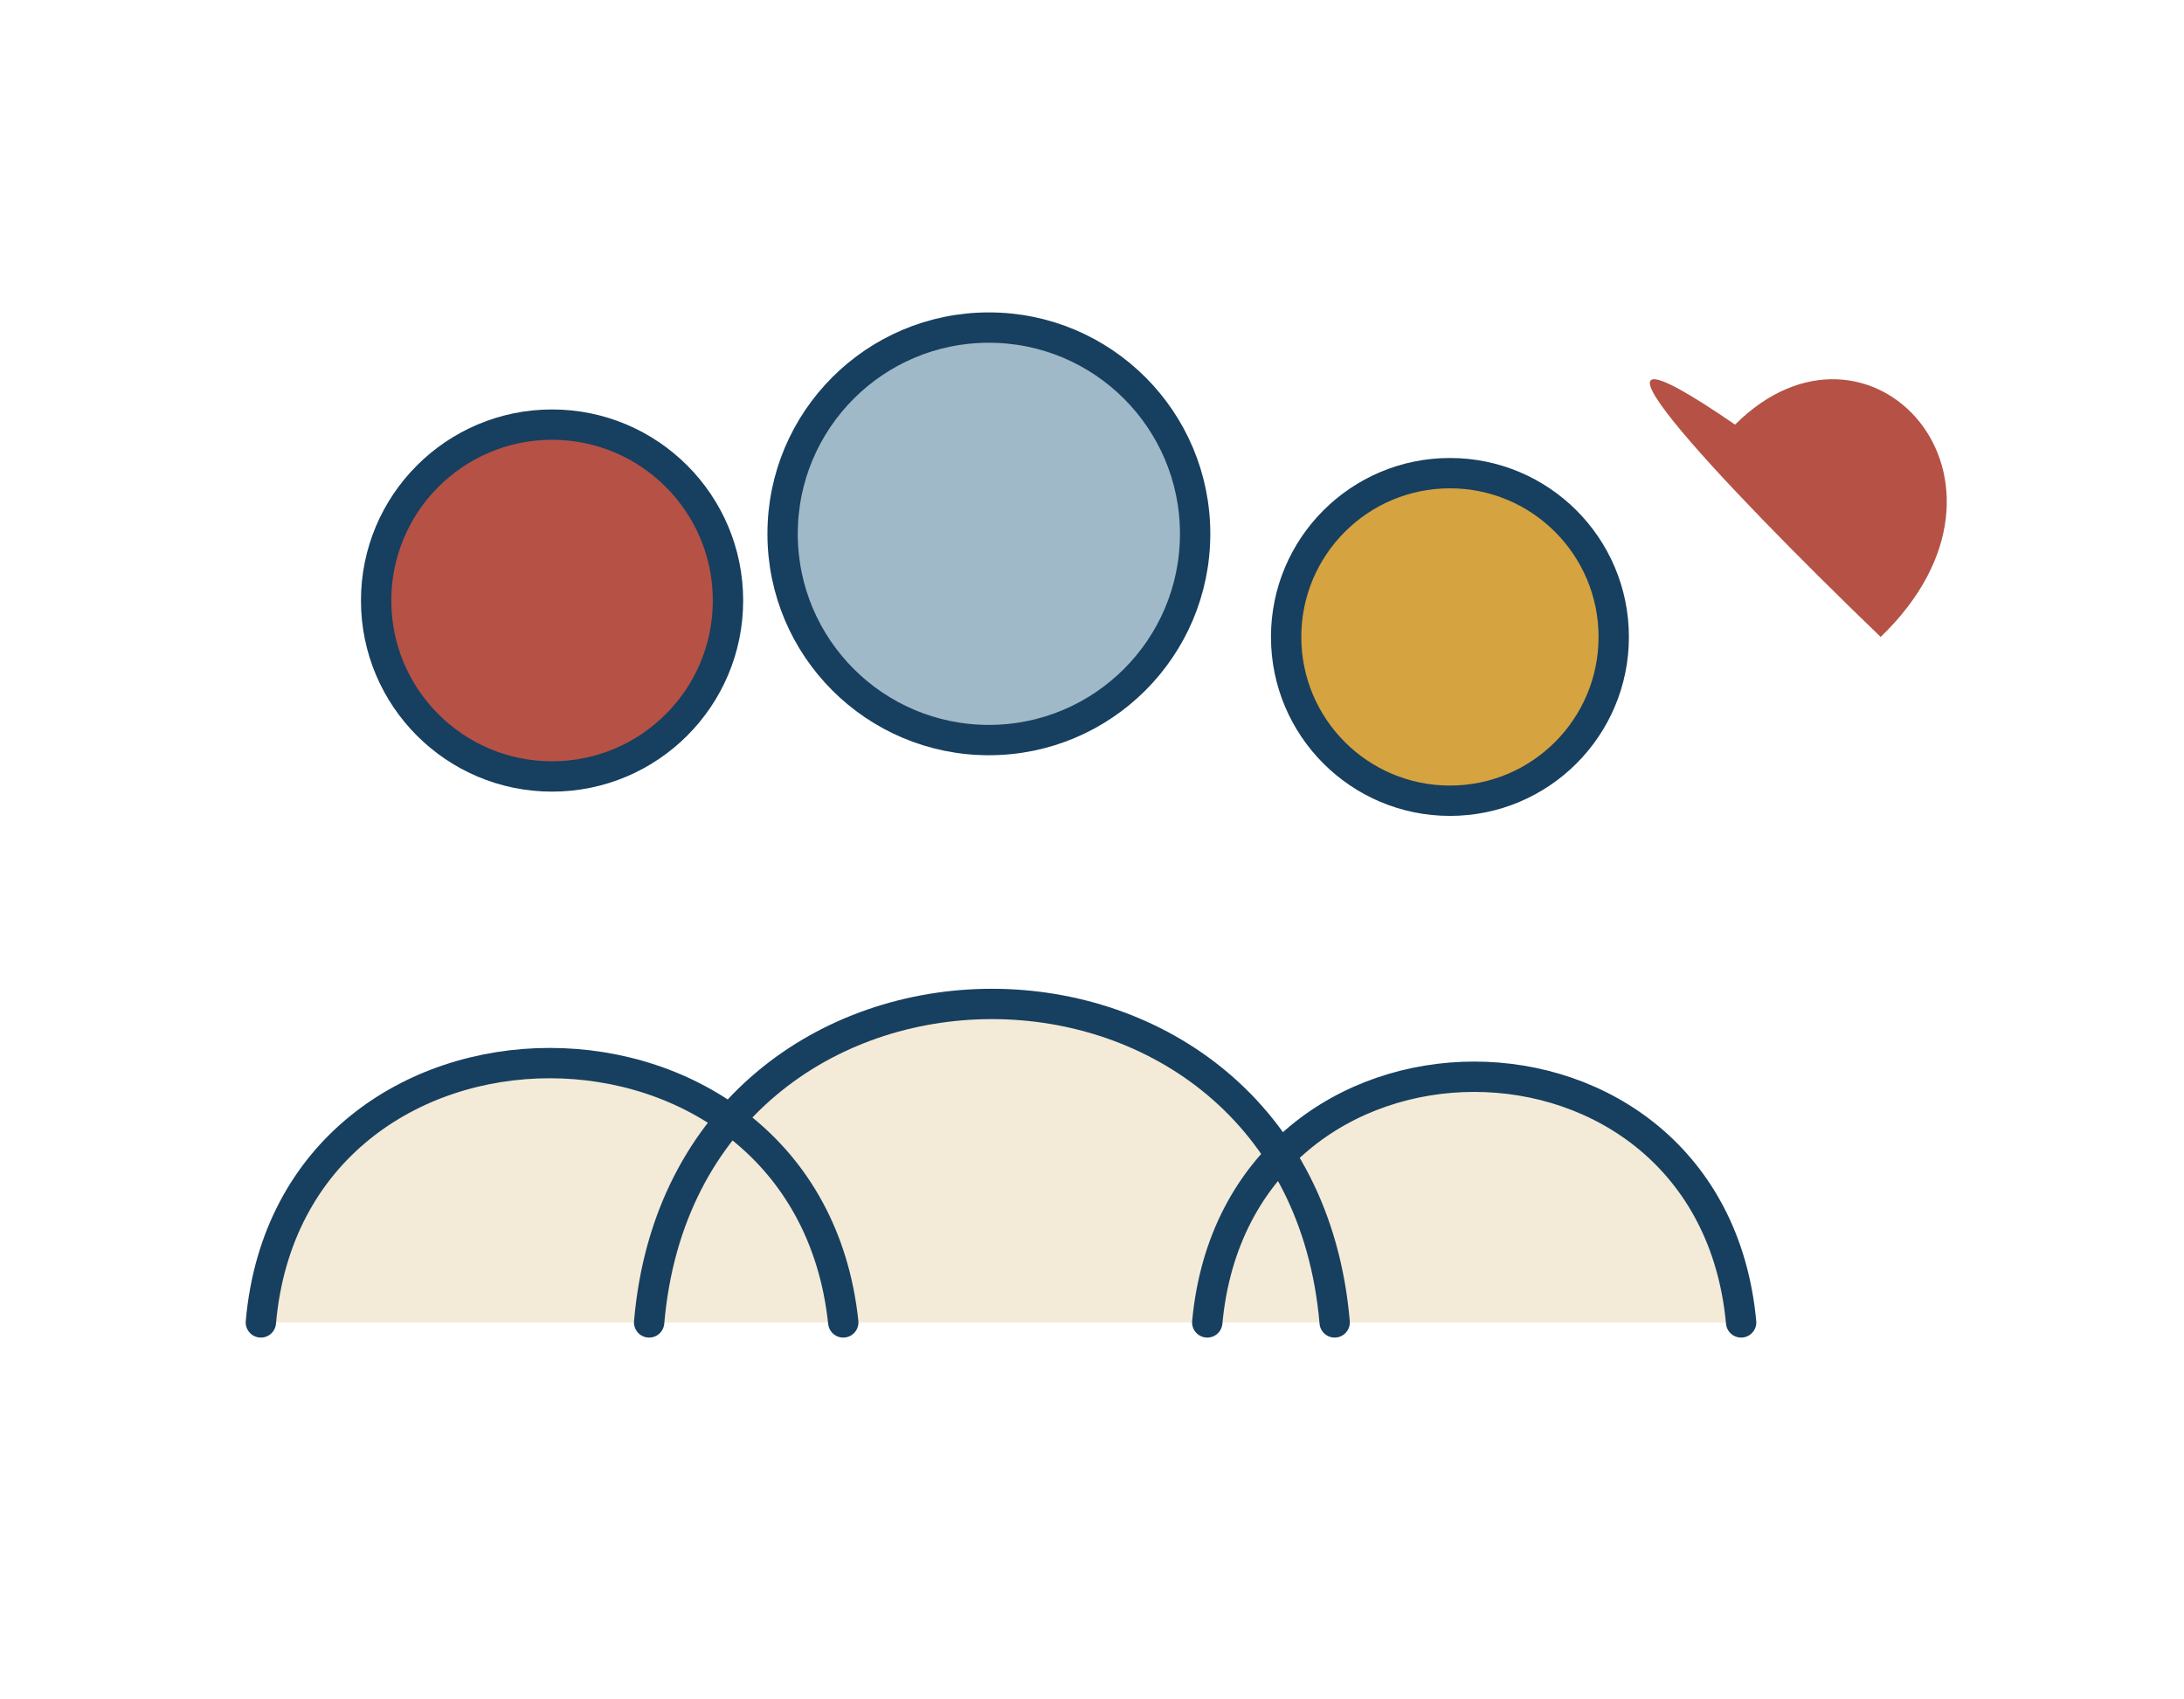
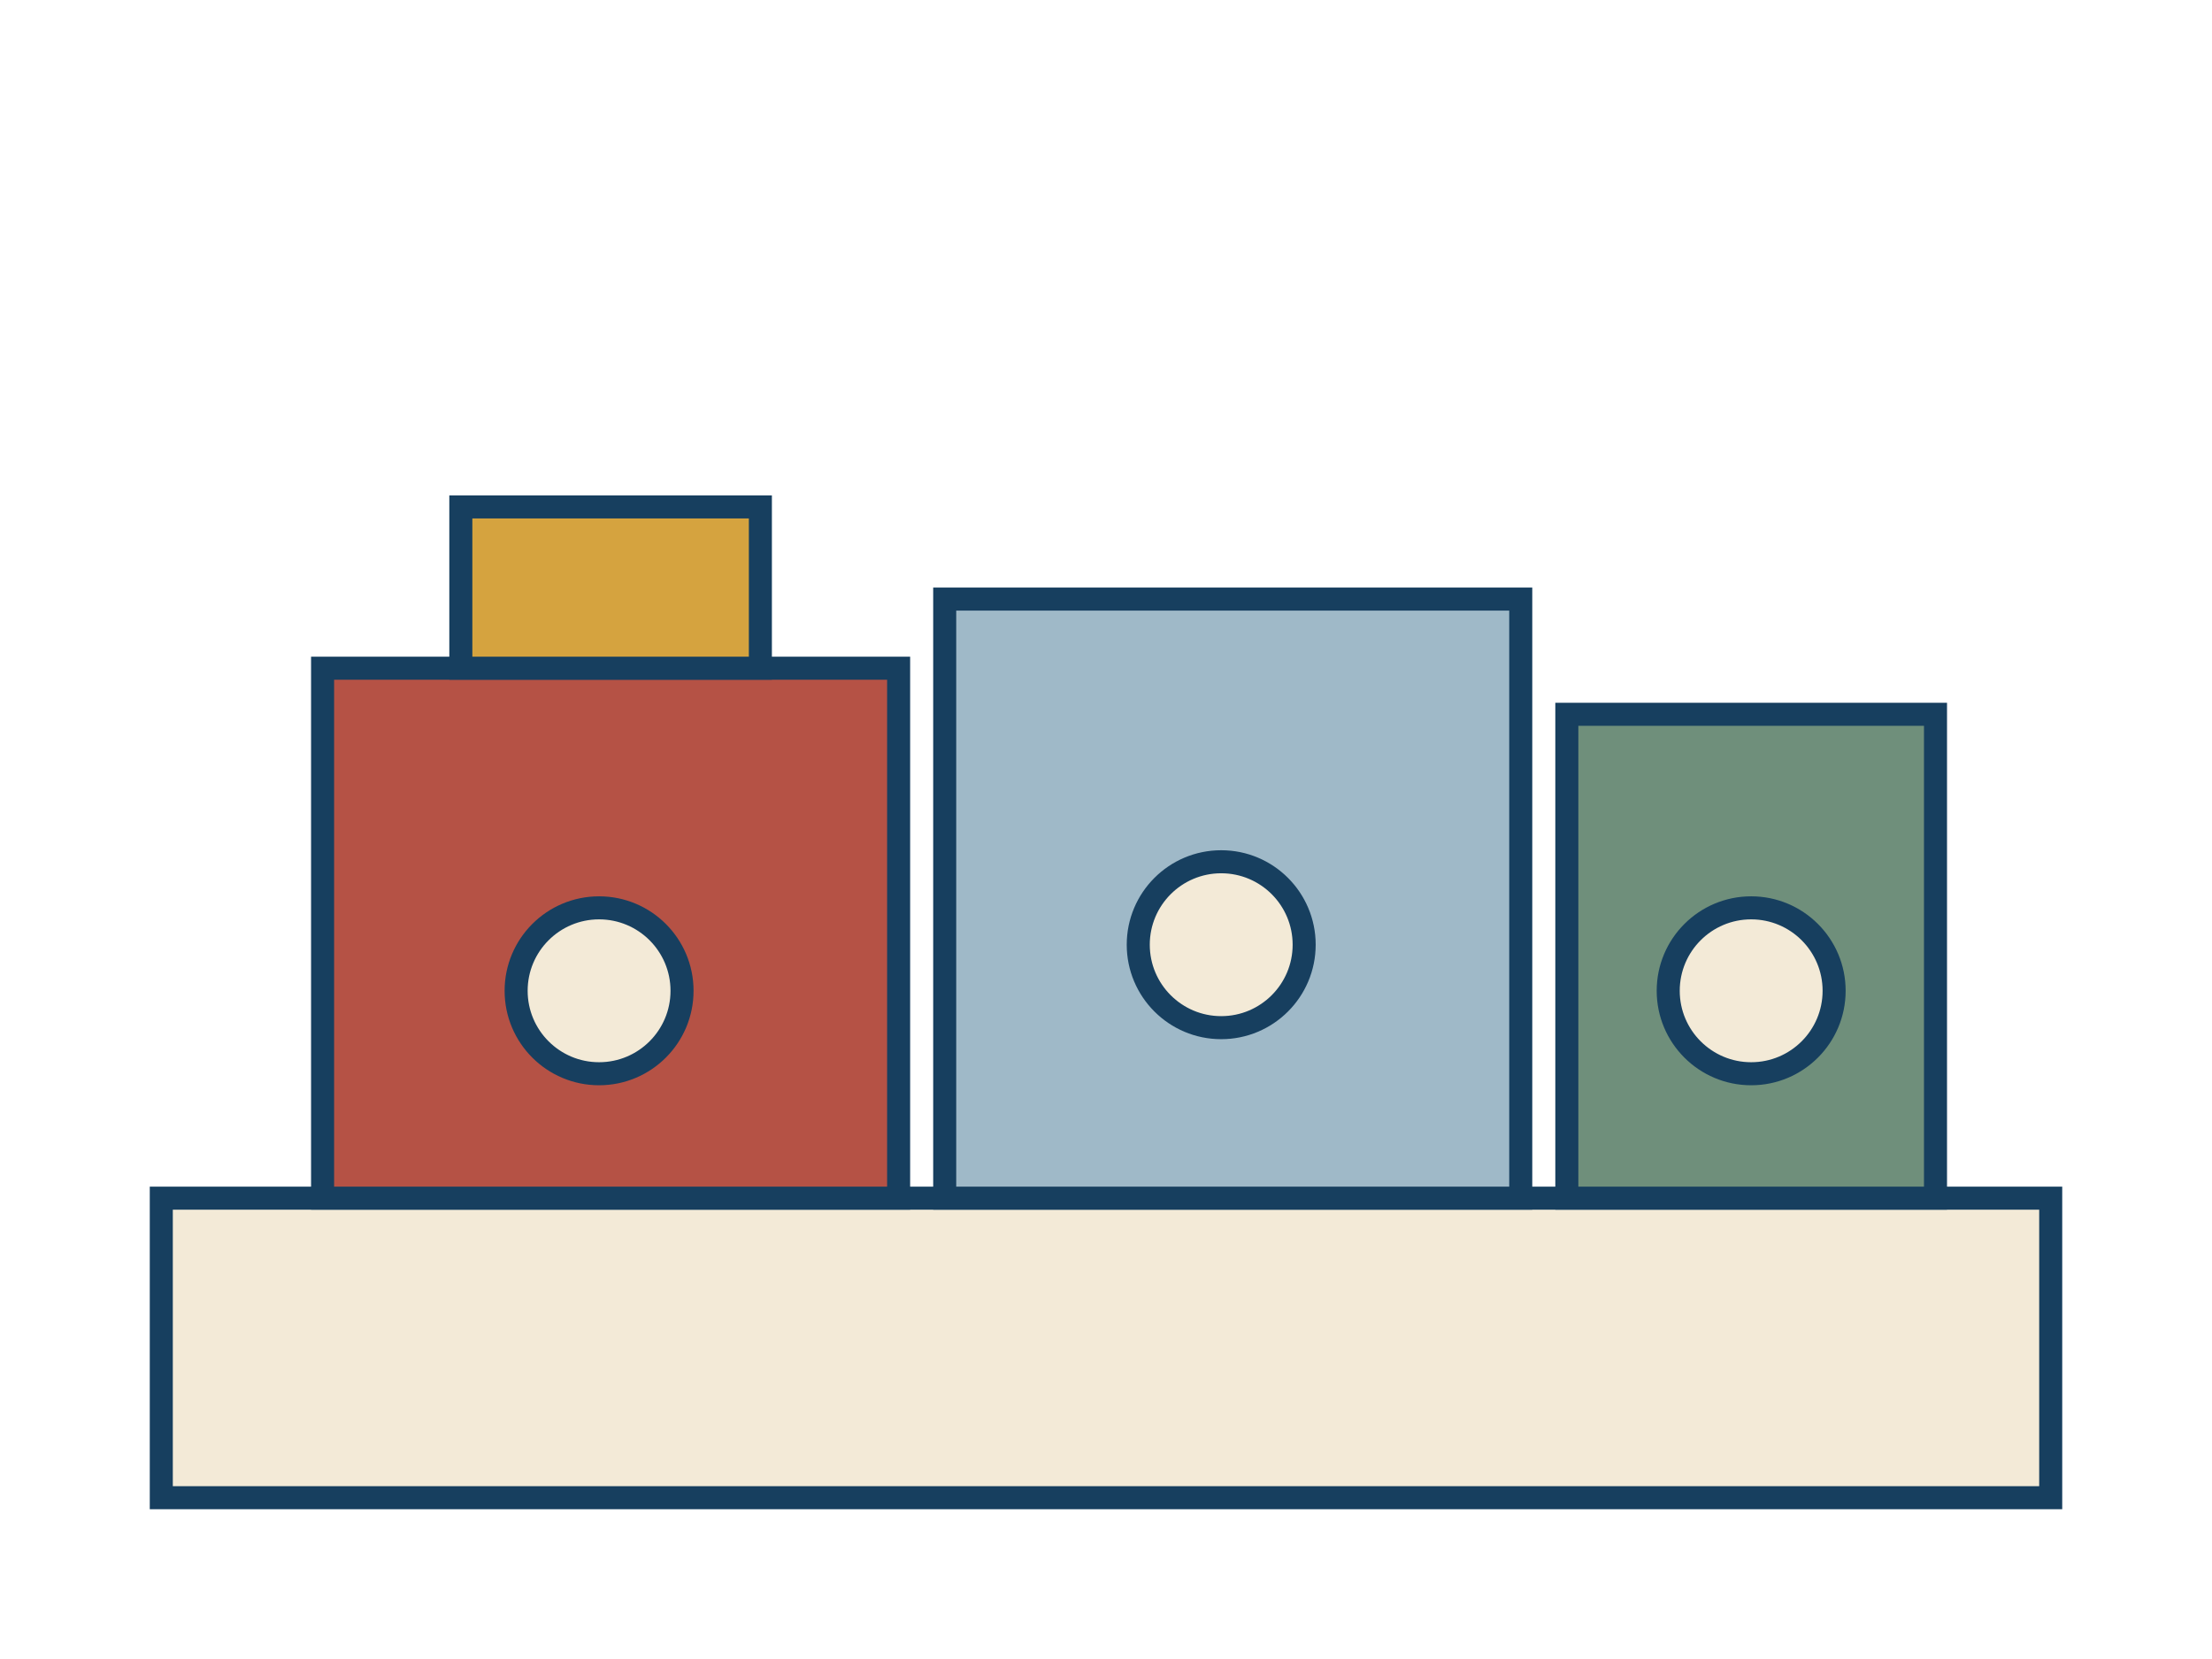
- <svg xmlns="http://www.w3.org/2000/svg" width="360" height="280" viewBox="0 0 360 280">
-   <g stroke="#173f5f" stroke-width="5" stroke-linecap="round" stroke-linejoin="round">
-     <circle cx="91" cy="99" r="29" fill="#b55245" />
-     <circle cx="163" cy="88" r="34" fill="#9fb9c8" />
-     <circle cx="239" cy="105" r="27" fill="#d5a33f" />
-     <path d="M43 218c5-57 90-57 96 0M107 218c6-70 107-70 113 0M199 218c5-54 83-54 88 0" fill="#f3ead7" />
-     <path d="M286 70c22-22 51 9 24 35-27-26-56-57-24-35z" fill="#b55245" stroke="none" />
+ <svg xmlns="http://www.w3.org/2000/svg" viewBox="0 0 480 360">
+   <g stroke="#173f5f" stroke-width="5">
+     <path fill="#f3ead7" d="M35 260h410v65H35z" />
+     <path fill="#b55245" d="M70 145h125v115H70z" />
+     <path fill="#9fb9c8" d="M205 130h125v130H205z" />
+     <path fill="#6f8f7b" d="M340 155h80v105h-80z" />
+     <path fill="#d5a33f" d="M100 110h65v35h-65z" />
+     <circle cx="130" cy="215" r="18" fill="#f3ead7" />
+     <circle cx="265" cy="205" r="18" fill="#f3ead7" />
+     <circle cx="380" cy="215" r="18" fill="#f3ead7" />
  </g>
</svg>
